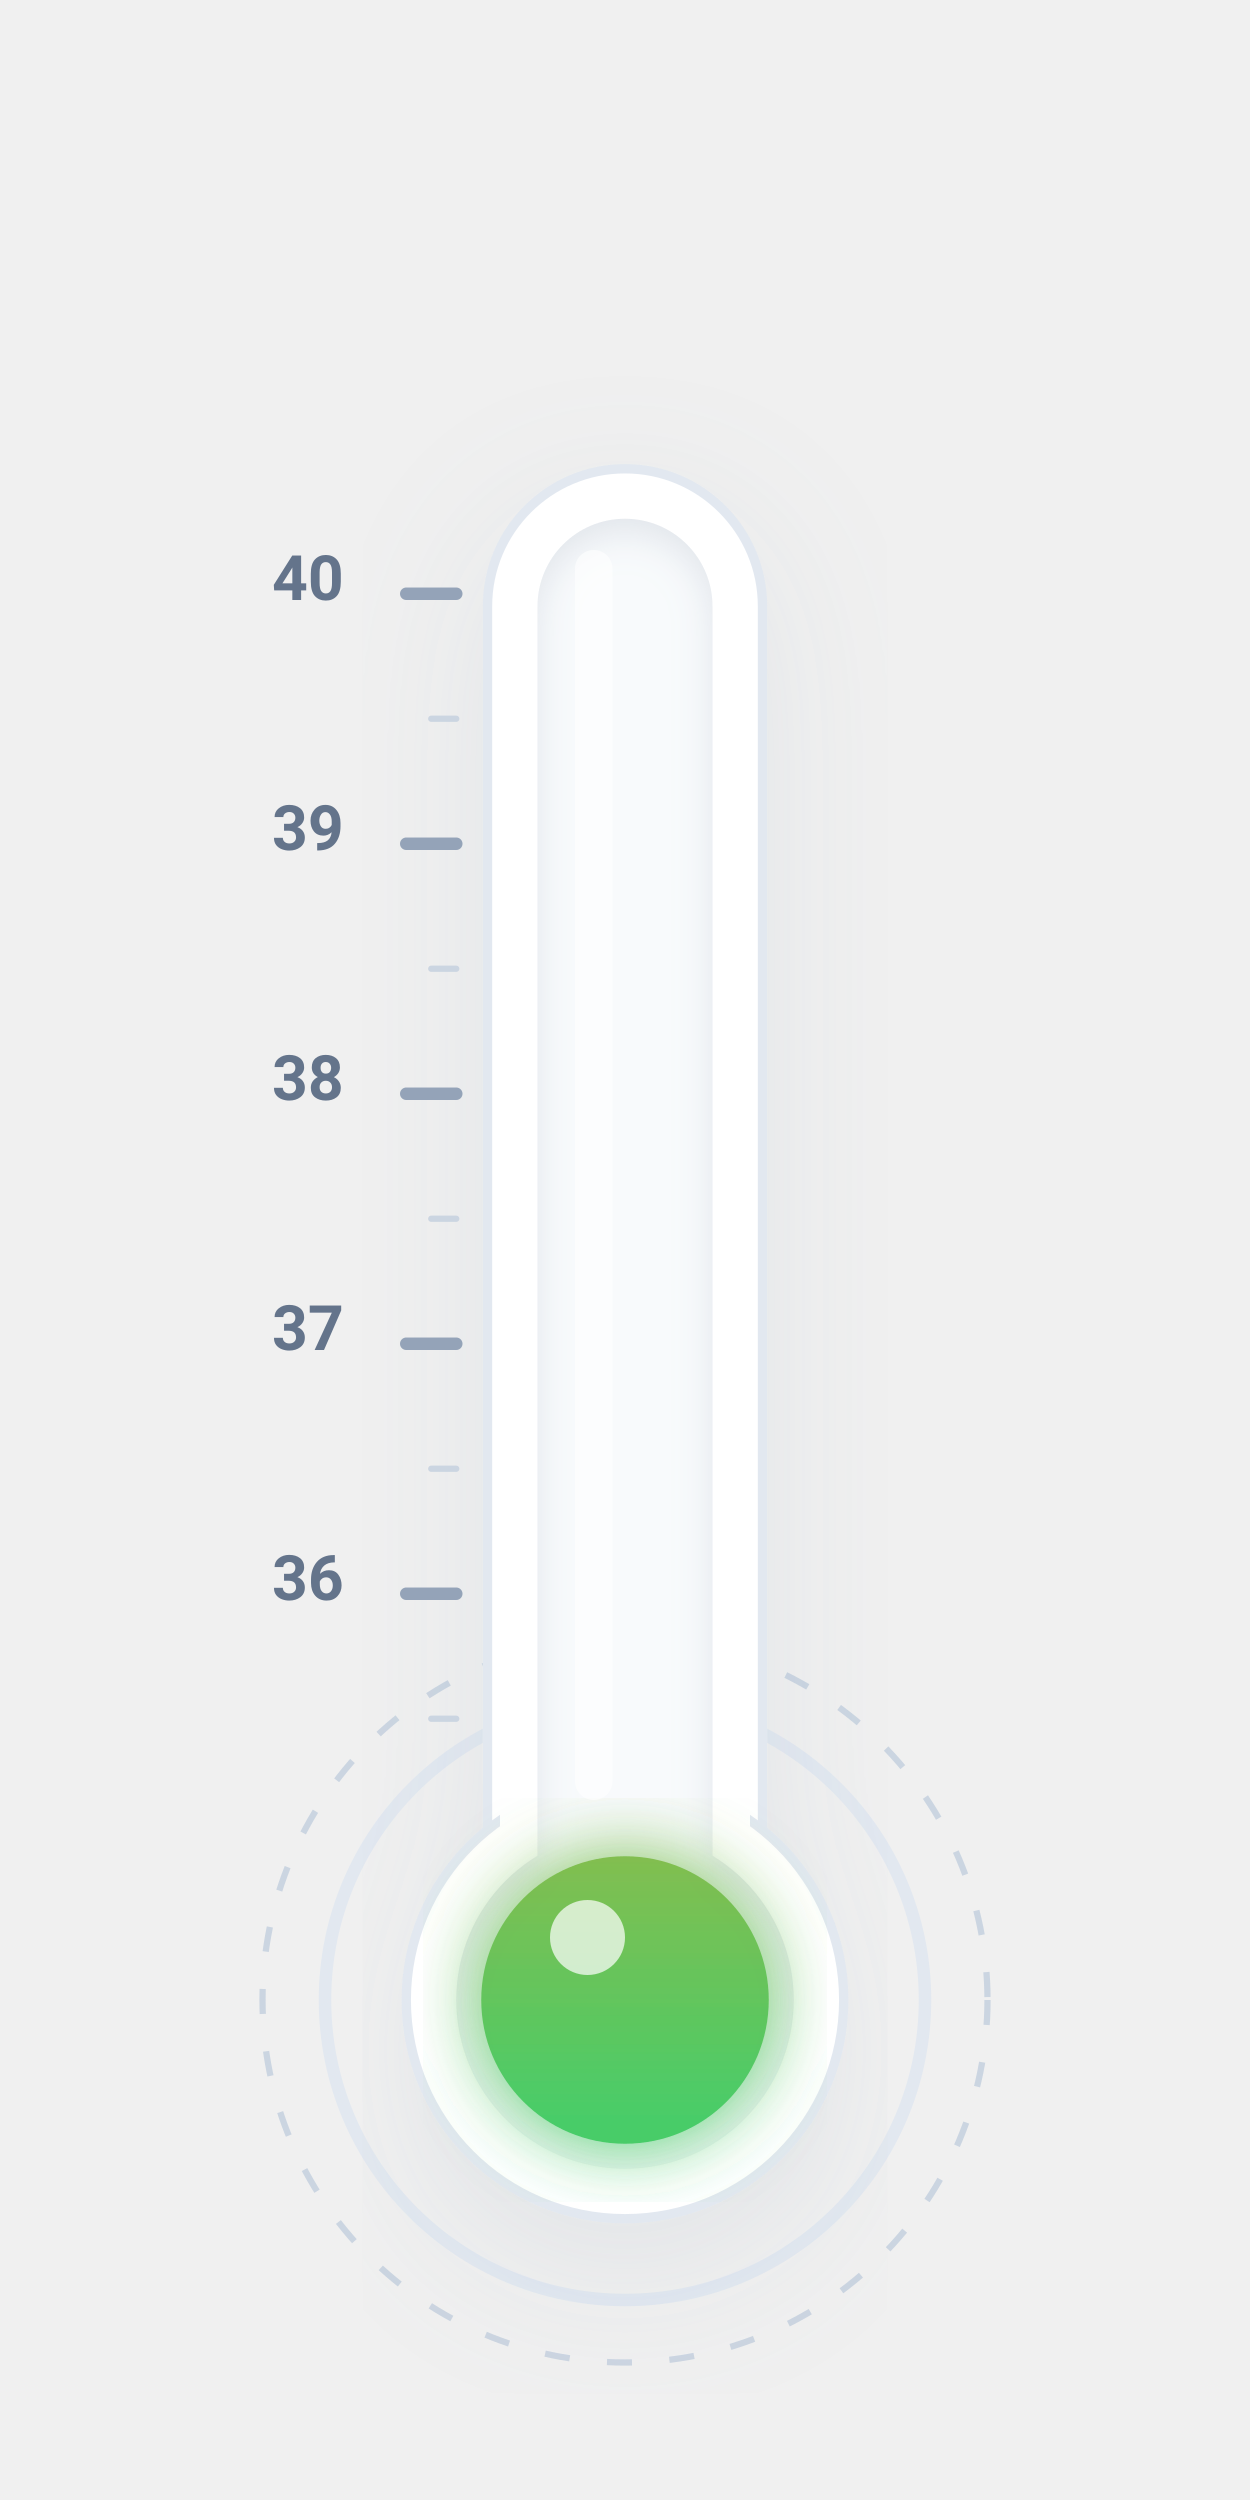
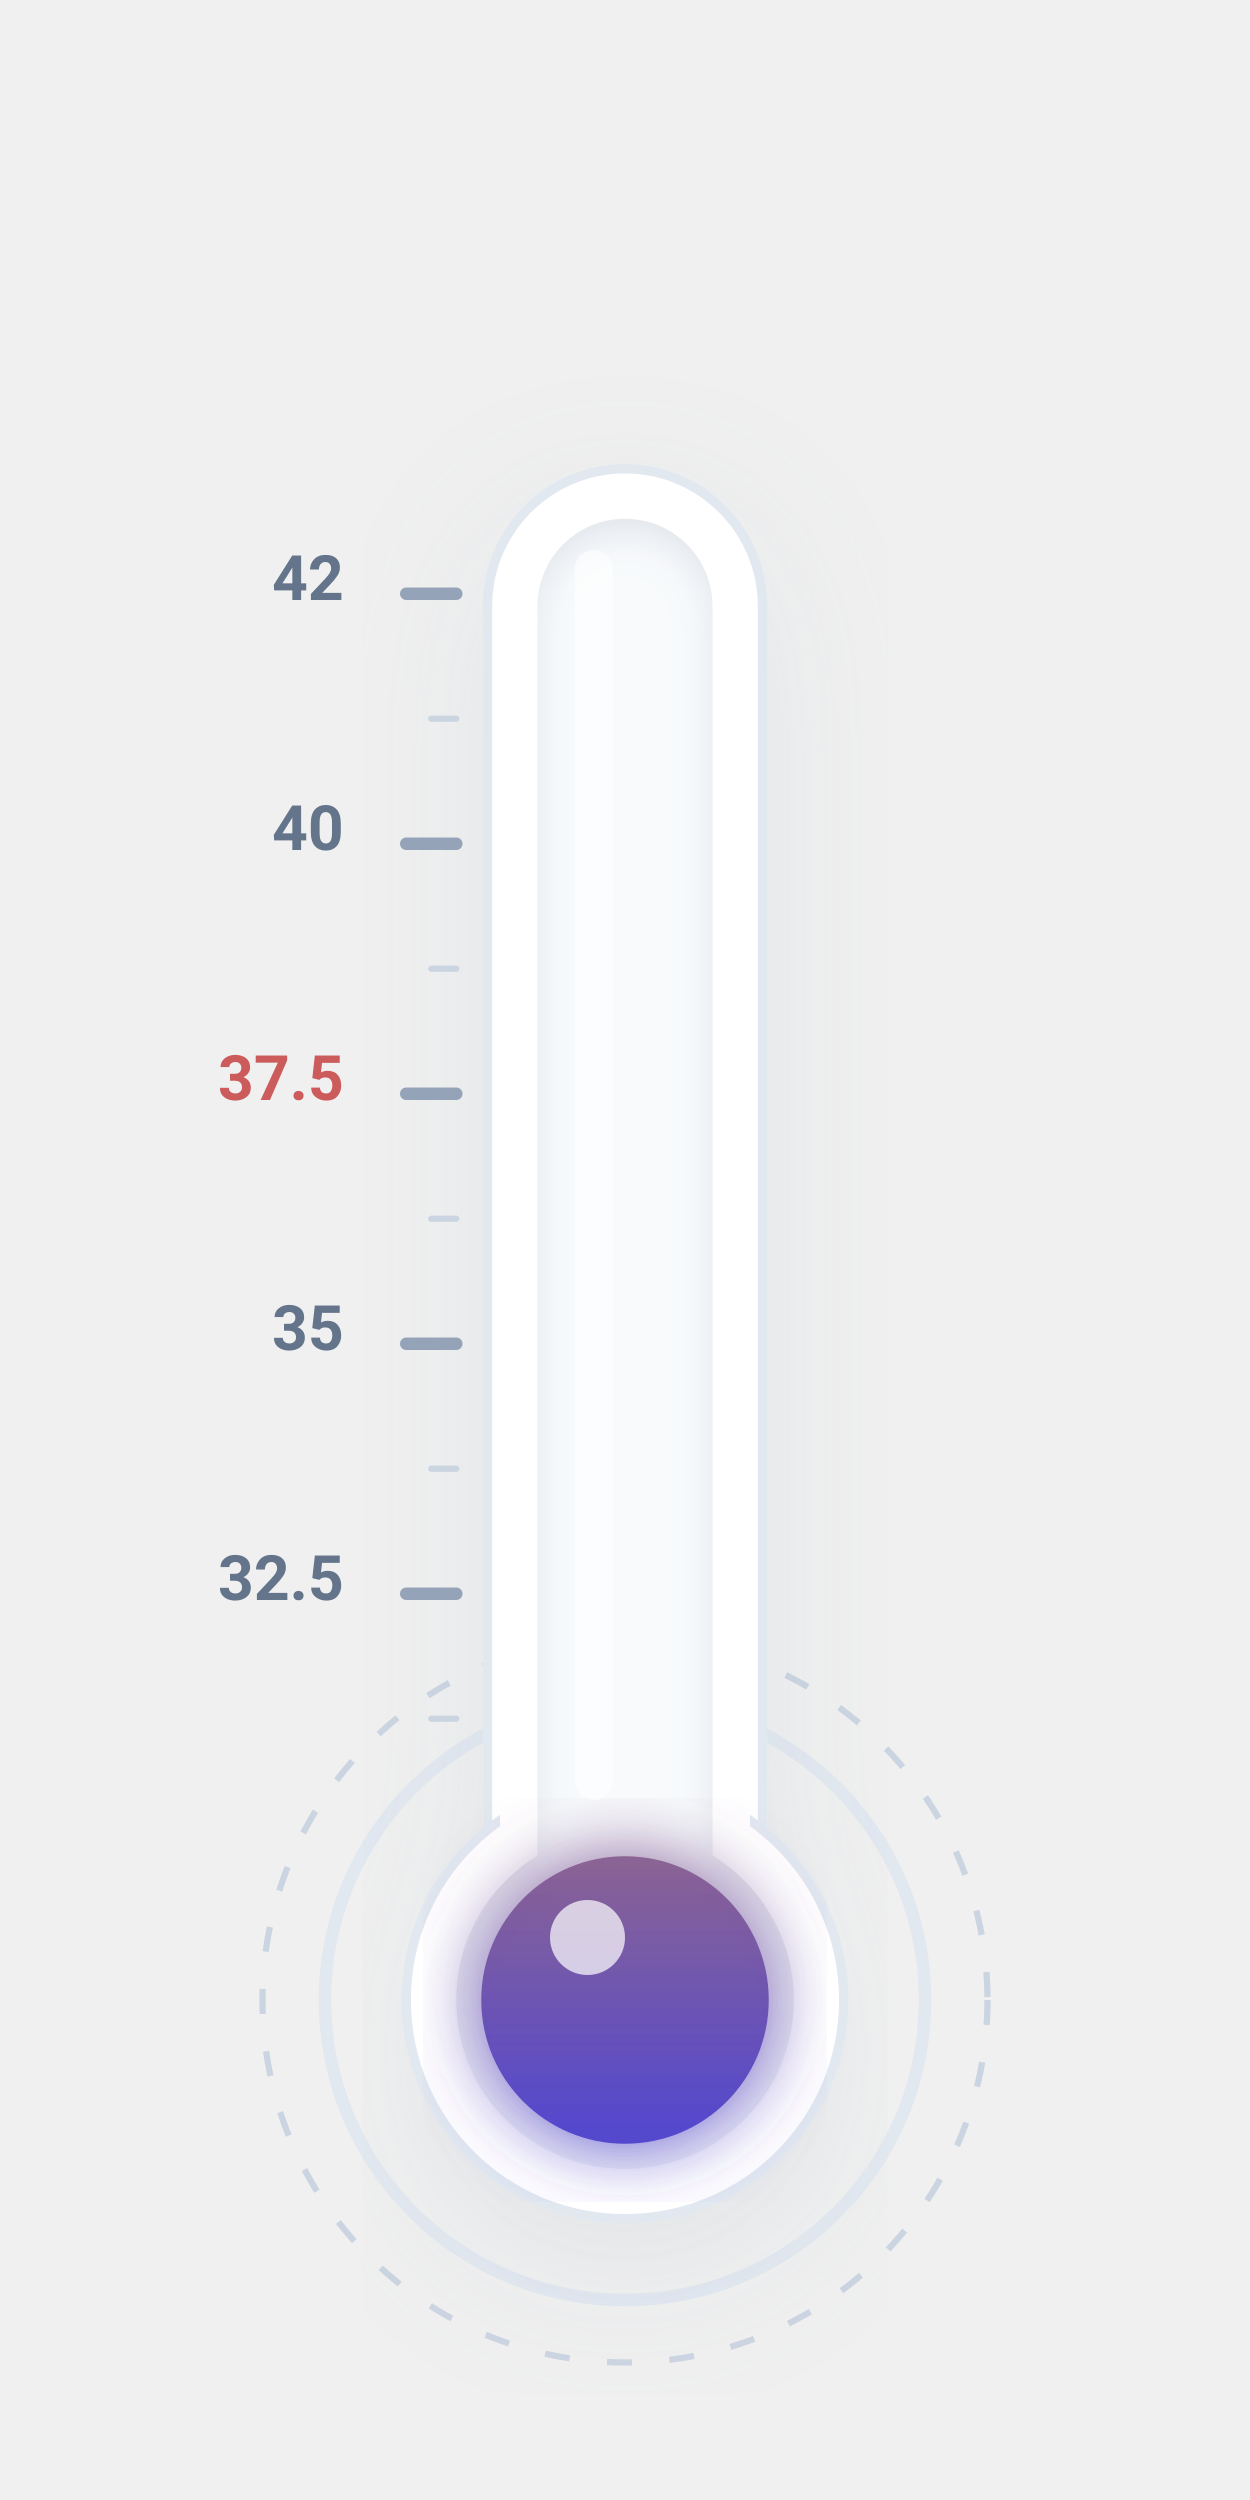
<svg xmlns="http://www.w3.org/2000/svg" viewBox="0 0 200 400" width="100%" height="100%" style="font-family: system-ui, -apple-system, BlinkMacSystemFont, 'Segoe UI', Roboto, sans-serif;">
  <defs>
    <linearGradient id="fluidGrad-light" x1="0" y1="95" x2="0" y2="340" gradientUnits="userSpaceOnUse">
      <stop offset="0%" stop-color="#FF3B30" />
      <stop offset="45%" stop-color="#FF9500" />
-       <stop offset="100%" stop-color="#34C759" />
+       <stop offset="100%" stop-color="#4334c7" />
    </linearGradient>
    <filter id="cardShadow-light" x="-10%" y="-10%" width="120%" height="120%">
      <feDropShadow dx="0" dy="8" stdDeviation="12" flood-color="#94A3B8" flood-opacity="0.15" />
    </filter>
    <filter id="glow-light" x="-20%" y="-20%" width="140%" height="140%">
      <feGaussianBlur stdDeviation="6" result="blur" />
      <feMerge>
        <feMergeNode in="blur" />
        <feMergeNode in="SourceGraphic" />
      </feMerge>
    </filter>
    <filter id="insetShadow-light">
      <feOffset dx="0" dy="2" />
      <feGaussianBlur stdDeviation="3" result="offset-blur" />
      <feComposite operator="out" in="SourceGraphic" in2="offset-blur" result="inverse" />
      <feFlood flood-color="#94A3B8" flood-opacity="0.3" result="color" />
      <feComposite operator="in" in="color" in2="inverse" result="shadow" />
      <feComposite operator="over" in="shadow" in2="SourceGraphic" />
    </filter>
  </defs>
  <circle cx="100" cy="320" r="48" stroke="#E2E8F0" stroke-width="2" fill="none" />
  <circle cx="100" cy="320" r="58" stroke="#CBD5E1" stroke-width="1" stroke-dasharray="4 6" fill="none" />
  <g filter="url(#cardShadow-light)">
    <rect x="78" y="75" width="44" height="240" rx="22" fill="#FFFFFF" stroke="#E2E8F0" stroke-width="1.5" />
    <circle cx="100" cy="320" r="35" fill="#FFFFFF" stroke="#E2E8F0" stroke-width="1.5" />
    <rect x="80" y="280" width="40" height="20" fill="#FFFFFF" />
  </g>
  <g filter="url(#insetShadow-light)">
    <rect x="86" y="83" width="28" height="240" rx="14" fill="#F8FAFC" />
    <circle cx="100" cy="320" r="27" fill="#F8FAFC" />
  </g>
  <circle cx="100" cy="320" r="23" fill="url(#fluidGrad-light)" filter="url(#glow-light)" opacity="0.9" />
  <rect x="92" y="88" width="6" height="200" rx="3" fill="#FFFFFF" opacity="0.6" />
  <circle cx="94" cy="310" r="6" fill="#FFFFFF" opacity="0.7" />
  <g stroke="#94A3B8" stroke-width="2" stroke-linecap="round">
    <line x1="65" y1="95" x2="73" y2="95" />
    <line x1="69" y1="115" x2="73" y2="115" stroke-width="1" stroke="#CBD5E1" />
    <line x1="65" y1="135" x2="73" y2="135" />
    <line x1="69" y1="155" x2="73" y2="155" stroke-width="1" stroke="#CBD5E1" />
    <line x1="65" y1="175" x2="73" y2="175" />
    <line x1="69" y1="195" x2="73" y2="195" stroke-width="1" stroke="#CBD5E1" />
    <line x1="65" y1="215" x2="73" y2="215" />
    <line x1="69" y1="235" x2="73" y2="235" stroke-width="1" stroke="#CBD5E1" />
    <line x1="65" y1="255" x2="73" y2="255" />
    <line x1="69" y1="275" x2="73" y2="275" stroke-width="1" stroke="#CBD5E1" />
  </g>
  <g fill="#64748B" font-size="10" font-weight="600" text-anchor="end" alignment-baseline="middle">
-     <text x="55" y="96">40</text>
-     <text x="55" y="136">39</text>
-     <text x="55" y="176">38</text>
-     <text x="55" y="216">37</text>
-     <text x="55" y="256">36</text>
+     <text x="55" y="96">42</text>
+     <text x="55" y="136">40</text>
+     <text fill="#cc5b5b" x="55" y="176">37.5</text>
+     <text x="55" y="216">35</text>
+     <text x="55" y="256">32.5</text>
  </g>
</svg>
